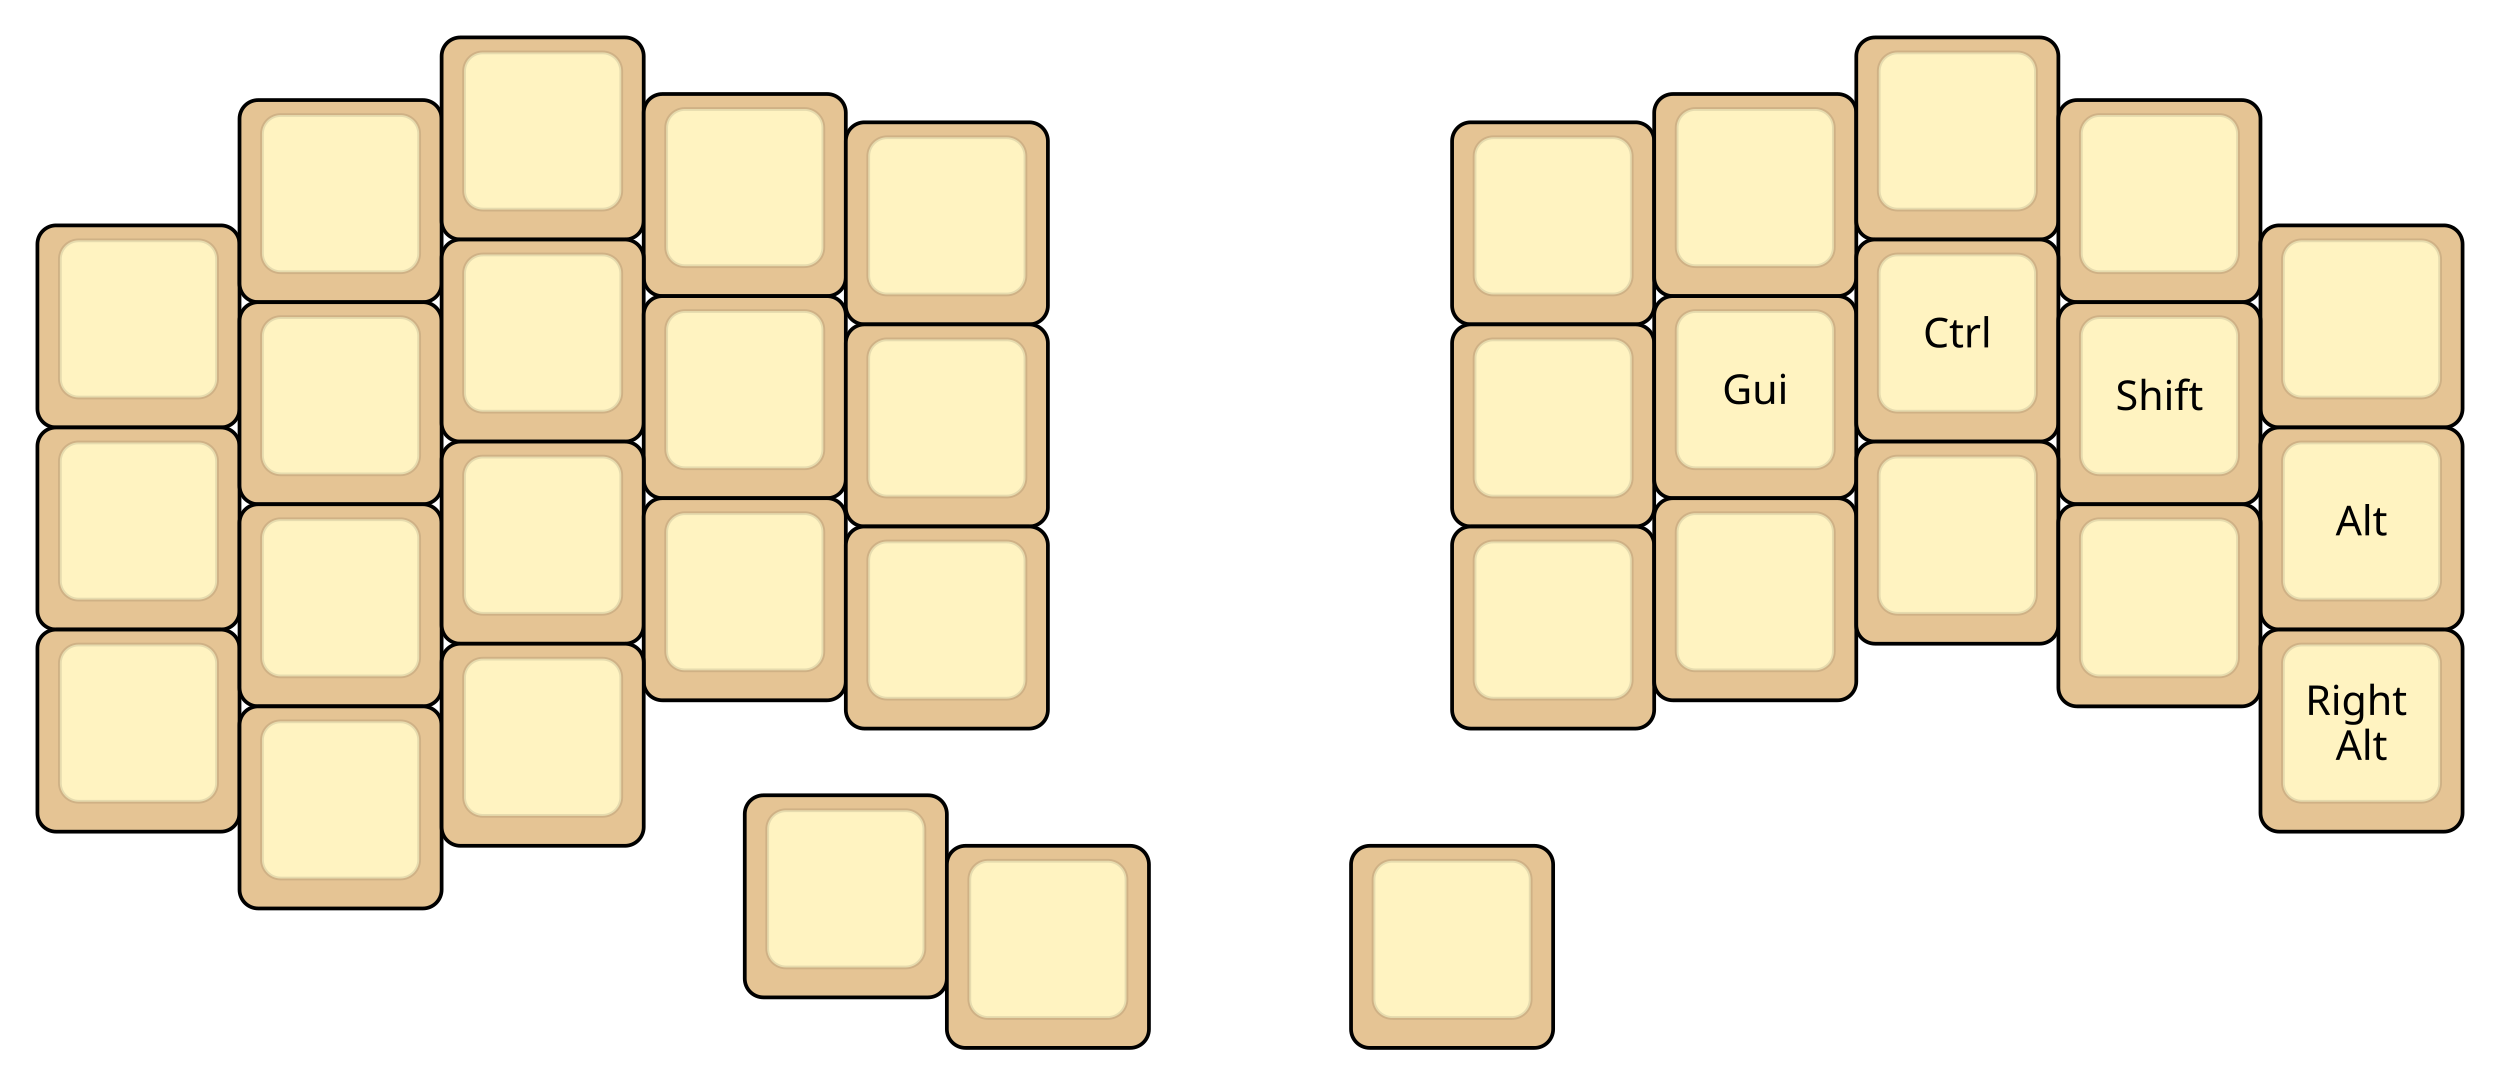
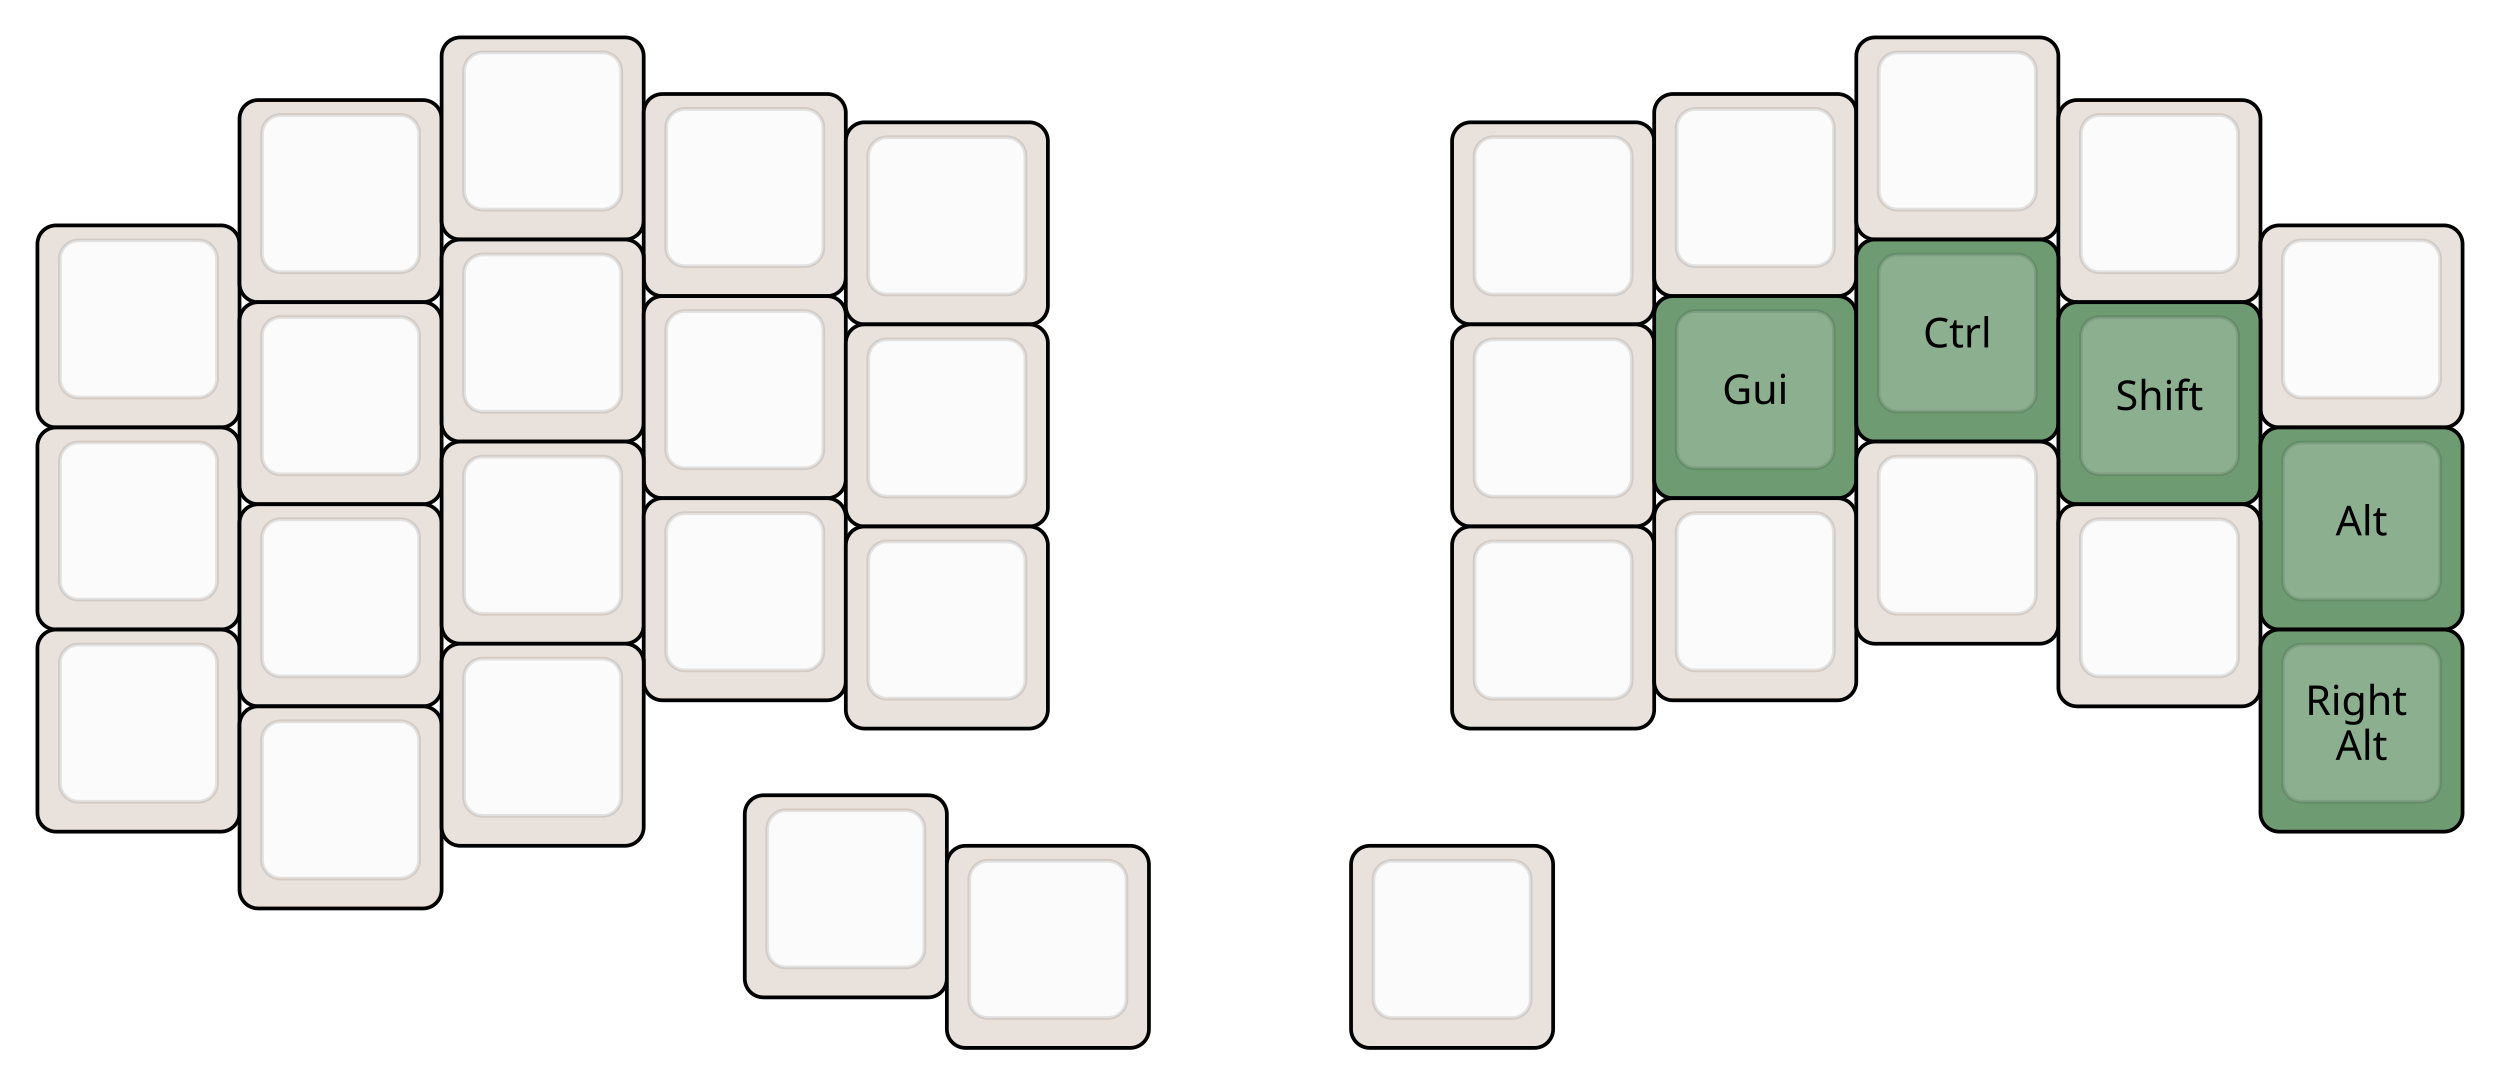
<svg xmlns="http://www.w3.org/2000/svg" width="668px" height="290x" viewBox="0 0 668 290">
  <style type="text/css">
    .keycap .border { stroke: black; stroke-width: 1; }
    .keycap .inner.border { stroke: rgba(0,0,0,.1); }
    .keycap { font-family: sans-serif; font-size: 11px}
    .keycap .sub { font-size: 9px}
  </style>
  <g class="keycap blank">
-     <rect x="10" y="60.22" width="54" height="54" rx="5" fill="#e5c494" class="outer border" />
-     <rect x="16" y="64.22" width="42" height="42" rx="5" fill="#fff3c1" class="inner border" />
+     <rect x="10" y="60.22" width="54" height="54" rx="5" fill="#e9e1db" class="outer border" />
+     <rect x="16" y="64.22" width="42" height="42" rx="5" fill="#fcfbfb" class="inner border" />
  </g>
  <g class="keycap blank">
-     <rect x="64" y="26.74" width="54" height="54" rx="5" fill="#e5c494" class="outer border" />
-     <rect x="70" y="30.74" width="42" height="42" rx="5" fill="#fff3c1" class="inner border" />
+     <rect x="64" y="26.74" width="54" height="54" rx="5" fill="#e9e1db" class="outer border" />
+     <rect x="70" y="30.74" width="42" height="42" rx="5" fill="#fcfbfb" class="inner border" />
  </g>
  <g class="keycap blank">
-     <rect x="118" y="10" width="54" height="54" rx="5" fill="#e5c494" class="outer border" />
-     <rect x="124" y="14" width="42" height="42" rx="5" fill="#fff3c1" class="inner border" />
+     <rect x="118" y="10" width="54" height="54" rx="5" fill="#e9e1db" class="outer border" />
+     <rect x="124" y="14" width="42" height="42" rx="5" fill="#fcfbfb" class="inner border" />
  </g>
  <g class="keycap blank">
-     <rect x="172" y="25.12" width="54" height="54" rx="5" fill="#e5c494" class="outer border" />
-     <rect x="178" y="29.12" width="42" height="42" rx="5" fill="#fff3c1" class="inner border" />
+     <rect x="172" y="25.12" width="54" height="54" rx="5" fill="#e9e1db" class="outer border" />
+     <rect x="178" y="29.12" width="42" height="42" rx="5" fill="#fcfbfb" class="inner border" />
  </g>
  <g class="keycap blank">
-     <rect x="226" y="32.68" width="54" height="54" rx="5" fill="#e5c494" class="outer border" />
-     <rect x="232" y="36.68" width="42" height="42" rx="5" fill="#fff3c1" class="inner border" />
+     <rect x="226" y="32.68" width="54" height="54" rx="5" fill="#e9e1db" class="outer border" />
+     <rect x="232" y="36.68" width="42" height="42" rx="5" fill="#fcfbfb" class="inner border" />
  </g>
  <g class="keycap blank">
-     <rect x="388" y="32.68" width="54" height="54" rx="5" fill="#e5c494" class="outer border" />
-     <rect x="394" y="36.68" width="42" height="42" rx="5" fill="#fff3c1" class="inner border" />
+     <rect x="388" y="32.68" width="54" height="54" rx="5" fill="#e9e1db" class="outer border" />
+     <rect x="394" y="36.68" width="42" height="42" rx="5" fill="#fcfbfb" class="inner border" />
  </g>
  <g class="keycap blank">
-     <rect x="442" y="25.12" width="54" height="54" rx="5" fill="#e5c494" class="outer border" />
-     <rect x="448" y="29.12" width="42" height="42" rx="5" fill="#fff3c1" class="inner border" />
+     <rect x="442" y="25.12" width="54" height="54" rx="5" fill="#e9e1db" class="outer border" />
+     <rect x="448" y="29.12" width="42" height="42" rx="5" fill="#fcfbfb" class="inner border" />
  </g>
  <g class="keycap blank">
-     <rect x="496" y="10" width="54" height="54" rx="5" fill="#e5c494" class="outer border" />
-     <rect x="502" y="14" width="42" height="42" rx="5" fill="#fff3c1" class="inner border" />
+     <rect x="496" y="10" width="54" height="54" rx="5" fill="#e9e1db" class="outer border" />
+     <rect x="502" y="14" width="42" height="42" rx="5" fill="#fcfbfb" class="inner border" />
  </g>
  <g class="keycap blank">
-     <rect x="550" y="26.74" width="54" height="54" rx="5" fill="#e5c494" class="outer border" />
-     <rect x="556" y="30.74" width="42" height="42" rx="5" fill="#fff3c1" class="inner border" />
+     <rect x="550" y="26.74" width="54" height="54" rx="5" fill="#e9e1db" class="outer border" />
+     <rect x="556" y="30.74" width="42" height="42" rx="5" fill="#fcfbfb" class="inner border" />
  </g>
  <g class="keycap blank">
-     <rect x="604" y="60.22" width="54" height="54" rx="5" fill="#e5c494" class="outer border" />
-     <rect x="610" y="64.22" width="42" height="42" rx="5" fill="#fff3c1" class="inner border" />
+     <rect x="604" y="60.22" width="54" height="54" rx="5" fill="#e9e1db" class="outer border" />
+     <rect x="610" y="64.22" width="42" height="42" rx="5" fill="#fcfbfb" class="inner border" />
  </g>
  <g class="keycap blank">
-     <rect x="10" y="114.22" width="54" height="54" rx="5" fill="#e5c494" class="outer border" />
-     <rect x="16" y="118.22" width="42" height="42" rx="5" fill="#fff3c1" class="inner border" />
+     <rect x="10" y="114.22" width="54" height="54" rx="5" fill="#e9e1db" class="outer border" />
+     <rect x="16" y="118.22" width="42" height="42" rx="5" fill="#fcfbfb" class="inner border" />
  </g>
  <g class="keycap blank">
-     <rect x="64" y="80.74" width="54" height="54" rx="5" fill="#e5c494" class="outer border" />
-     <rect x="70" y="84.74" width="42" height="42" rx="5" fill="#fff3c1" class="inner border" />
+     <rect x="64" y="80.74" width="54" height="54" rx="5" fill="#e9e1db" class="outer border" />
+     <rect x="70" y="84.74" width="42" height="42" rx="5" fill="#fcfbfb" class="inner border" />
  </g>
  <g class="keycap blank">
-     <rect x="118" y="64" width="54" height="54" rx="5" fill="#e5c494" class="outer border" />
-     <rect x="124" y="68" width="42" height="42" rx="5" fill="#fff3c1" class="inner border" />
+     <rect x="118" y="64" width="54" height="54" rx="5" fill="#e9e1db" class="outer border" />
+     <rect x="124" y="68" width="42" height="42" rx="5" fill="#fcfbfb" class="inner border" />
  </g>
  <g class="keycap blank">
-     <rect x="172" y="79.12" width="54" height="54" rx="5" fill="#e5c494" class="outer border" />
-     <rect x="178" y="83.12" width="42" height="42" rx="5" fill="#fff3c1" class="inner border" />
+     <rect x="172" y="79.12" width="54" height="54" rx="5" fill="#e9e1db" class="outer border" />
+     <rect x="178" y="83.12" width="42" height="42" rx="5" fill="#fcfbfb" class="inner border" />
  </g>
  <g class="keycap blank">
-     <rect x="226" y="86.68" width="54" height="54" rx="5" fill="#e5c494" class="outer border" />
-     <rect x="232" y="90.68" width="42" height="42" rx="5" fill="#fff3c1" class="inner border" />
+     <rect x="226" y="86.68" width="54" height="54" rx="5" fill="#e9e1db" class="outer border" />
+     <rect x="232" y="90.68" width="42" height="42" rx="5" fill="#fcfbfb" class="inner border" />
  </g>
  <g class="keycap blank">
-     <rect x="388" y="86.68" width="54" height="54" rx="5" fill="#e5c494" class="outer border" />
-     <rect x="394" y="90.68" width="42" height="42" rx="5" fill="#fff3c1" class="inner border" />
+     <rect x="388" y="86.68" width="54" height="54" rx="5" fill="#e9e1db" class="outer border" />
+     <rect x="394" y="90.68" width="42" height="42" rx="5" fill="#fcfbfb" class="inner border" />
  </g>
  <g class="keycap mod1">
-     <rect x="442" y="79.12" width="54" height="54" rx="5" fill="#e5c494" class="outer border" />
-     <rect x="448" y="83.12" width="42" height="42" rx="5" fill="#fff3c1" class="inner border" />
+     <rect x="442" y="79.12" width="54" height="54" rx="5" fill="#6e9b72" class="outer border" />
+     <rect x="448" y="83.12" width="42" height="42" rx="5" fill="#8cb08f" class="inner border" />
    <text x="469" y="104.12" text-anchor="middle" dominant-baseline="middle" class="main">
      <tspan x="469" dy="0">Gui</tspan>
    </text>
  </g>
  <g class="keycap mod1">
-     <rect x="496" y="64" width="54" height="54" rx="5" fill="#e5c494" class="outer border" />
-     <rect x="502" y="68" width="42" height="42" rx="5" fill="#fff3c1" class="inner border" />
+     <rect x="496" y="64" width="54" height="54" rx="5" fill="#6e9b72" class="outer border" />
+     <rect x="502" y="68" width="42" height="42" rx="5" fill="#8cb08f" class="inner border" />
    <text x="523" y="89" text-anchor="middle" dominant-baseline="middle" class="main">
      <tspan x="523" dy="0">Ctrl</tspan>
    </text>
  </g>
  <g class="keycap mod1">
-     <rect x="550" y="80.74" width="54" height="54" rx="5" fill="#e5c494" class="outer border" />
-     <rect x="556" y="84.74" width="42" height="42" rx="5" fill="#fff3c1" class="inner border" />
+     <rect x="550" y="80.74" width="54" height="54" rx="5" fill="#6e9b72" class="outer border" />
+     <rect x="556" y="84.74" width="42" height="42" rx="5" fill="#8cb08f" class="inner border" />
    <text x="577" y="105.74" text-anchor="middle" dominant-baseline="middle" class="main">
      <tspan x="577" dy="0">Shift</tspan>
    </text>
  </g>
  <g class="keycap mod1">
-     <rect x="604" y="114.22" width="54" height="54" rx="5" fill="#e5c494" class="outer border" />
-     <rect x="610" y="118.22" width="42" height="42" rx="5" fill="#fff3c1" class="inner border" />
+     <rect x="604" y="114.22" width="54" height="54" rx="5" fill="#6e9b72" class="outer border" />
+     <rect x="610" y="118.22" width="42" height="42" rx="5" fill="#8cb08f" class="inner border" />
    <text x="631" y="139.22" text-anchor="middle" dominant-baseline="middle" class="main">
      <tspan x="631" dy="0">Alt</tspan>
    </text>
  </g>
  <g class="keycap blank">
-     <rect x="10" y="168.22" width="54" height="54" rx="5" fill="#e5c494" class="outer border" />
-     <rect x="16" y="172.22" width="42" height="42" rx="5" fill="#fff3c1" class="inner border" />
+     <rect x="10" y="168.22" width="54" height="54" rx="5" fill="#e9e1db" class="outer border" />
+     <rect x="16" y="172.22" width="42" height="42" rx="5" fill="#fcfbfb" class="inner border" />
  </g>
  <g class="keycap blank">
-     <rect x="64" y="134.74" width="54" height="54" rx="5" fill="#e5c494" class="outer border" />
-     <rect x="70" y="138.74" width="42" height="42" rx="5" fill="#fff3c1" class="inner border" />
+     <rect x="64" y="134.74" width="54" height="54" rx="5" fill="#e9e1db" class="outer border" />
+     <rect x="70" y="138.74" width="42" height="42" rx="5" fill="#fcfbfb" class="inner border" />
  </g>
  <g class="keycap blank">
-     <rect x="118" y="118" width="54" height="54" rx="5" fill="#e5c494" class="outer border" />
-     <rect x="124" y="122" width="42" height="42" rx="5" fill="#fff3c1" class="inner border" />
+     <rect x="118" y="118" width="54" height="54" rx="5" fill="#e9e1db" class="outer border" />
+     <rect x="124" y="122" width="42" height="42" rx="5" fill="#fcfbfb" class="inner border" />
  </g>
  <g class="keycap blank">
-     <rect x="172" y="133.12" width="54" height="54" rx="5" fill="#e5c494" class="outer border" />
-     <rect x="178" y="137.12" width="42" height="42" rx="5" fill="#fff3c1" class="inner border" />
+     <rect x="172" y="133.12" width="54" height="54" rx="5" fill="#e9e1db" class="outer border" />
+     <rect x="178" y="137.12" width="42" height="42" rx="5" fill="#fcfbfb" class="inner border" />
  </g>
  <g class="keycap blank">
-     <rect x="226" y="140.68" width="54" height="54" rx="5" fill="#e5c494" class="outer border" />
-     <rect x="232" y="144.68" width="42" height="42" rx="5" fill="#fff3c1" class="inner border" />
+     <rect x="226" y="140.68" width="54" height="54" rx="5" fill="#e9e1db" class="outer border" />
+     <rect x="232" y="144.68" width="42" height="42" rx="5" fill="#fcfbfb" class="inner border" />
  </g>
  <g class="keycap blank">
-     <rect x="388" y="140.68" width="54" height="54" rx="5" fill="#e5c494" class="outer border" />
-     <rect x="394" y="144.68" width="42" height="42" rx="5" fill="#fff3c1" class="inner border" />
+     <rect x="388" y="140.68" width="54" height="54" rx="5" fill="#e9e1db" class="outer border" />
+     <rect x="394" y="144.68" width="42" height="42" rx="5" fill="#fcfbfb" class="inner border" />
  </g>
  <g class="keycap blank">
-     <rect x="442" y="133.12" width="54" height="54" rx="5" fill="#e5c494" class="outer border" />
-     <rect x="448" y="137.12" width="42" height="42" rx="5" fill="#fff3c1" class="inner border" />
+     <rect x="442" y="133.12" width="54" height="54" rx="5" fill="#e9e1db" class="outer border" />
+     <rect x="448" y="137.12" width="42" height="42" rx="5" fill="#fcfbfb" class="inner border" />
  </g>
  <g class="keycap blank">
-     <rect x="496" y="118" width="54" height="54" rx="5" fill="#e5c494" class="outer border" />
-     <rect x="502" y="122" width="42" height="42" rx="5" fill="#fff3c1" class="inner border" />
+     <rect x="496" y="118" width="54" height="54" rx="5" fill="#e9e1db" class="outer border" />
+     <rect x="502" y="122" width="42" height="42" rx="5" fill="#fcfbfb" class="inner border" />
  </g>
  <g class="keycap blank">
-     <rect x="550" y="134.74" width="54" height="54" rx="5" fill="#e5c494" class="outer border" />
-     <rect x="556" y="138.74" width="42" height="42" rx="5" fill="#fff3c1" class="inner border" />
+     <rect x="550" y="134.74" width="54" height="54" rx="5" fill="#e9e1db" class="outer border" />
+     <rect x="556" y="138.74" width="42" height="42" rx="5" fill="#fcfbfb" class="inner border" />
  </g>
  <g class="keycap mod1">
-     <rect x="604" y="168.22" width="54" height="54" rx="5" fill="#e5c494" class="outer border" />
-     <rect x="610" y="172.22" width="42" height="42" rx="5" fill="#fff3c1" class="inner border" />
+     <rect x="604" y="168.22" width="54" height="54" rx="5" fill="#6e9b72" class="outer border" />
+     <rect x="610" y="172.22" width="42" height="42" rx="5" fill="#8cb08f" class="inner border" />
    <text x="631" y="187.22" text-anchor="middle" dominant-baseline="middle" class="main">
      <tspan x="631" dy="0">Right</tspan>
      <tspan x="631" dy="12">Alt</tspan>
    </text>
  </g>
  <g class="keycap blank">
-     <rect x="64" y="188.74" width="54" height="54" rx="5" fill="#e5c494" class="outer border" />
-     <rect x="70" y="192.74" width="42" height="42" rx="5" fill="#fff3c1" class="inner border" />
+     <rect x="64" y="188.74" width="54" height="54" rx="5" fill="#e9e1db" class="outer border" />
+     <rect x="70" y="192.74" width="42" height="42" rx="5" fill="#fcfbfb" class="inner border" />
  </g>
  <g class="keycap blank">
-     <rect x="118" y="172" width="54" height="54" rx="5" fill="#e5c494" class="outer border" />
-     <rect x="124" y="176" width="42" height="42" rx="5" fill="#fff3c1" class="inner border" />
+     <rect x="118" y="172" width="54" height="54" rx="5" fill="#e9e1db" class="outer border" />
+     <rect x="124" y="176" width="42" height="42" rx="5" fill="#fcfbfb" class="inner border" />
  </g>
  <g class="keycap blank">
-     <rect x="199" y="212.5" width="54" height="54" rx="5" fill="#e5c494" class="outer border" />
-     <rect x="205" y="216.5" width="42" height="42" rx="5" fill="#fff3c1" class="inner border" />
+     <rect x="199" y="212.5" width="54" height="54" rx="5" fill="#e9e1db" class="outer border" />
+     <rect x="205" y="216.5" width="42" height="42" rx="5" fill="#fcfbfb" class="inner border" />
  </g>
  <g class="keycap blank">
-     <rect x="253" y="226" width="54" height="54" rx="5" fill="#e5c494" class="outer border" />
-     <rect x="259" y="230" width="42" height="42" rx="5" fill="#fff3c1" class="inner border" />
+     <rect x="253" y="226" width="54" height="54" rx="5" fill="#e9e1db" class="outer border" />
+     <rect x="259" y="230" width="42" height="42" rx="5" fill="#fcfbfb" class="inner border" />
  </g>
  <g class="keycap blank">
-     <rect x="361" y="226" width="54" height="54" rx="5" fill="#e5c494" class="outer border" />
-     <rect x="367" y="230" width="42" height="42" rx="5" fill="#fff3c1" class="inner border" />
+     <rect x="361" y="226" width="54" height="54" rx="5" fill="#e9e1db" class="outer border" />
+     <rect x="367" y="230" width="42" height="42" rx="5" fill="#fcfbfb" class="inner border" />
  </g>
</svg>
